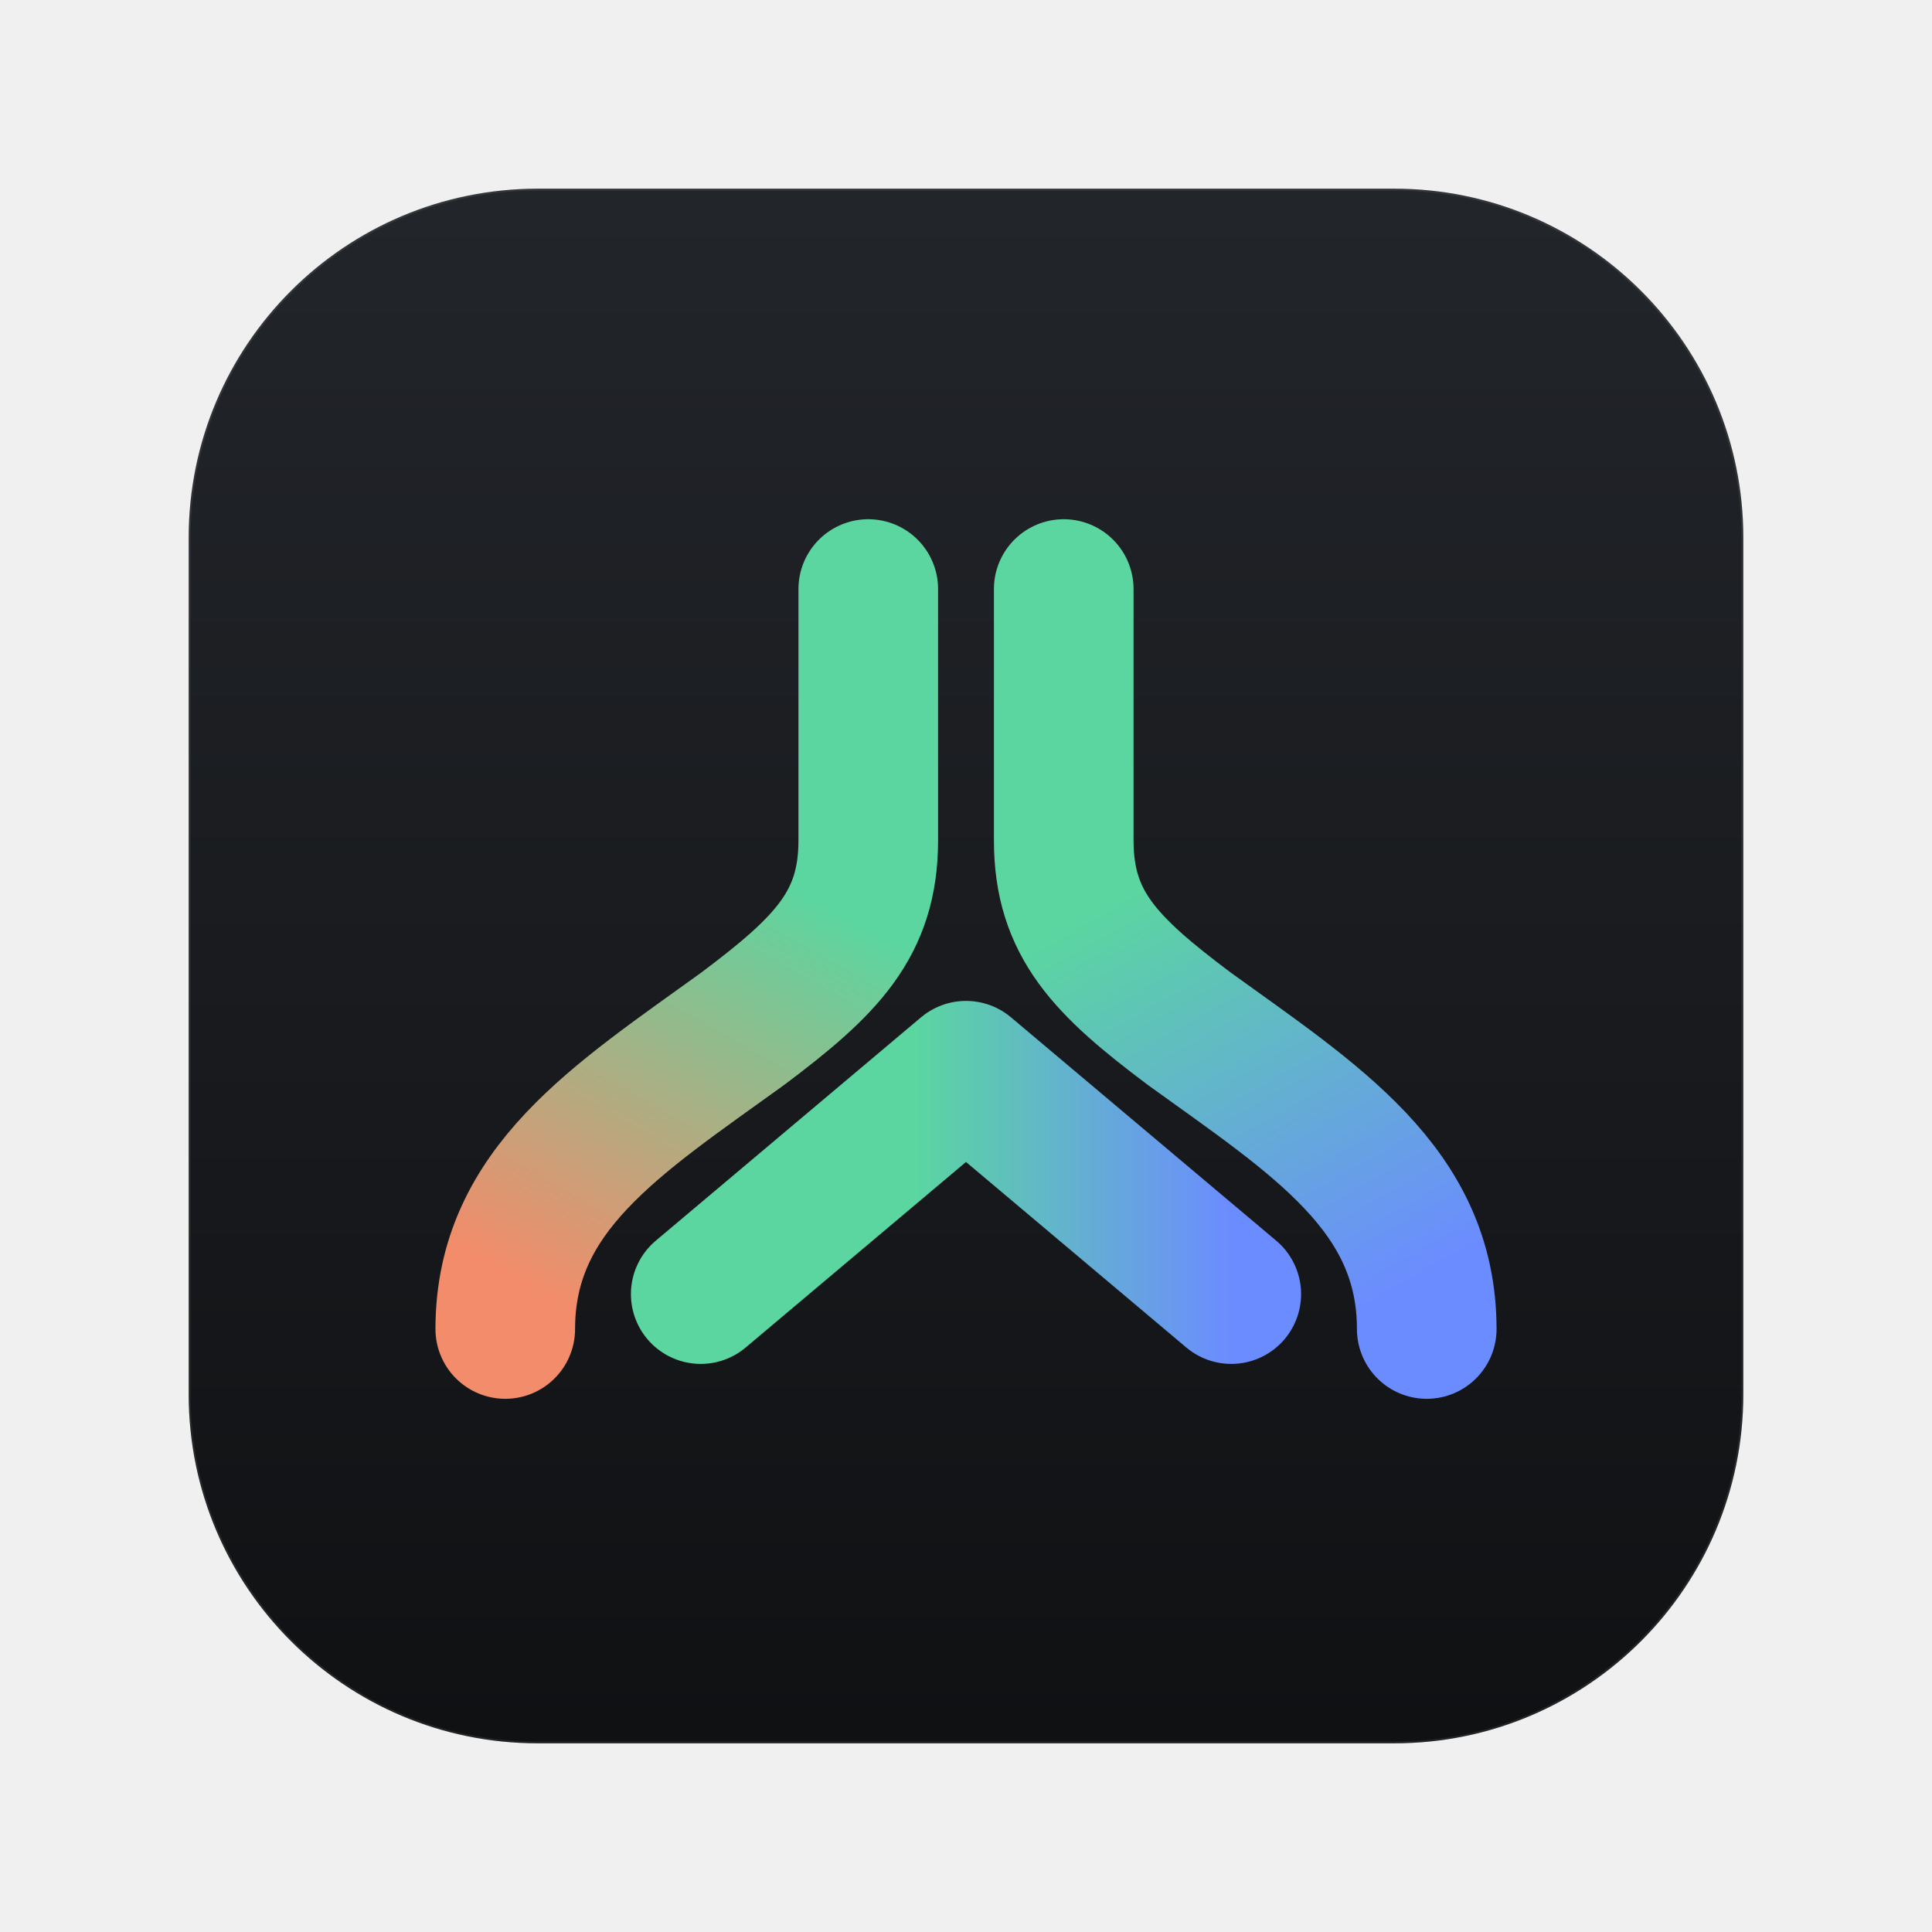
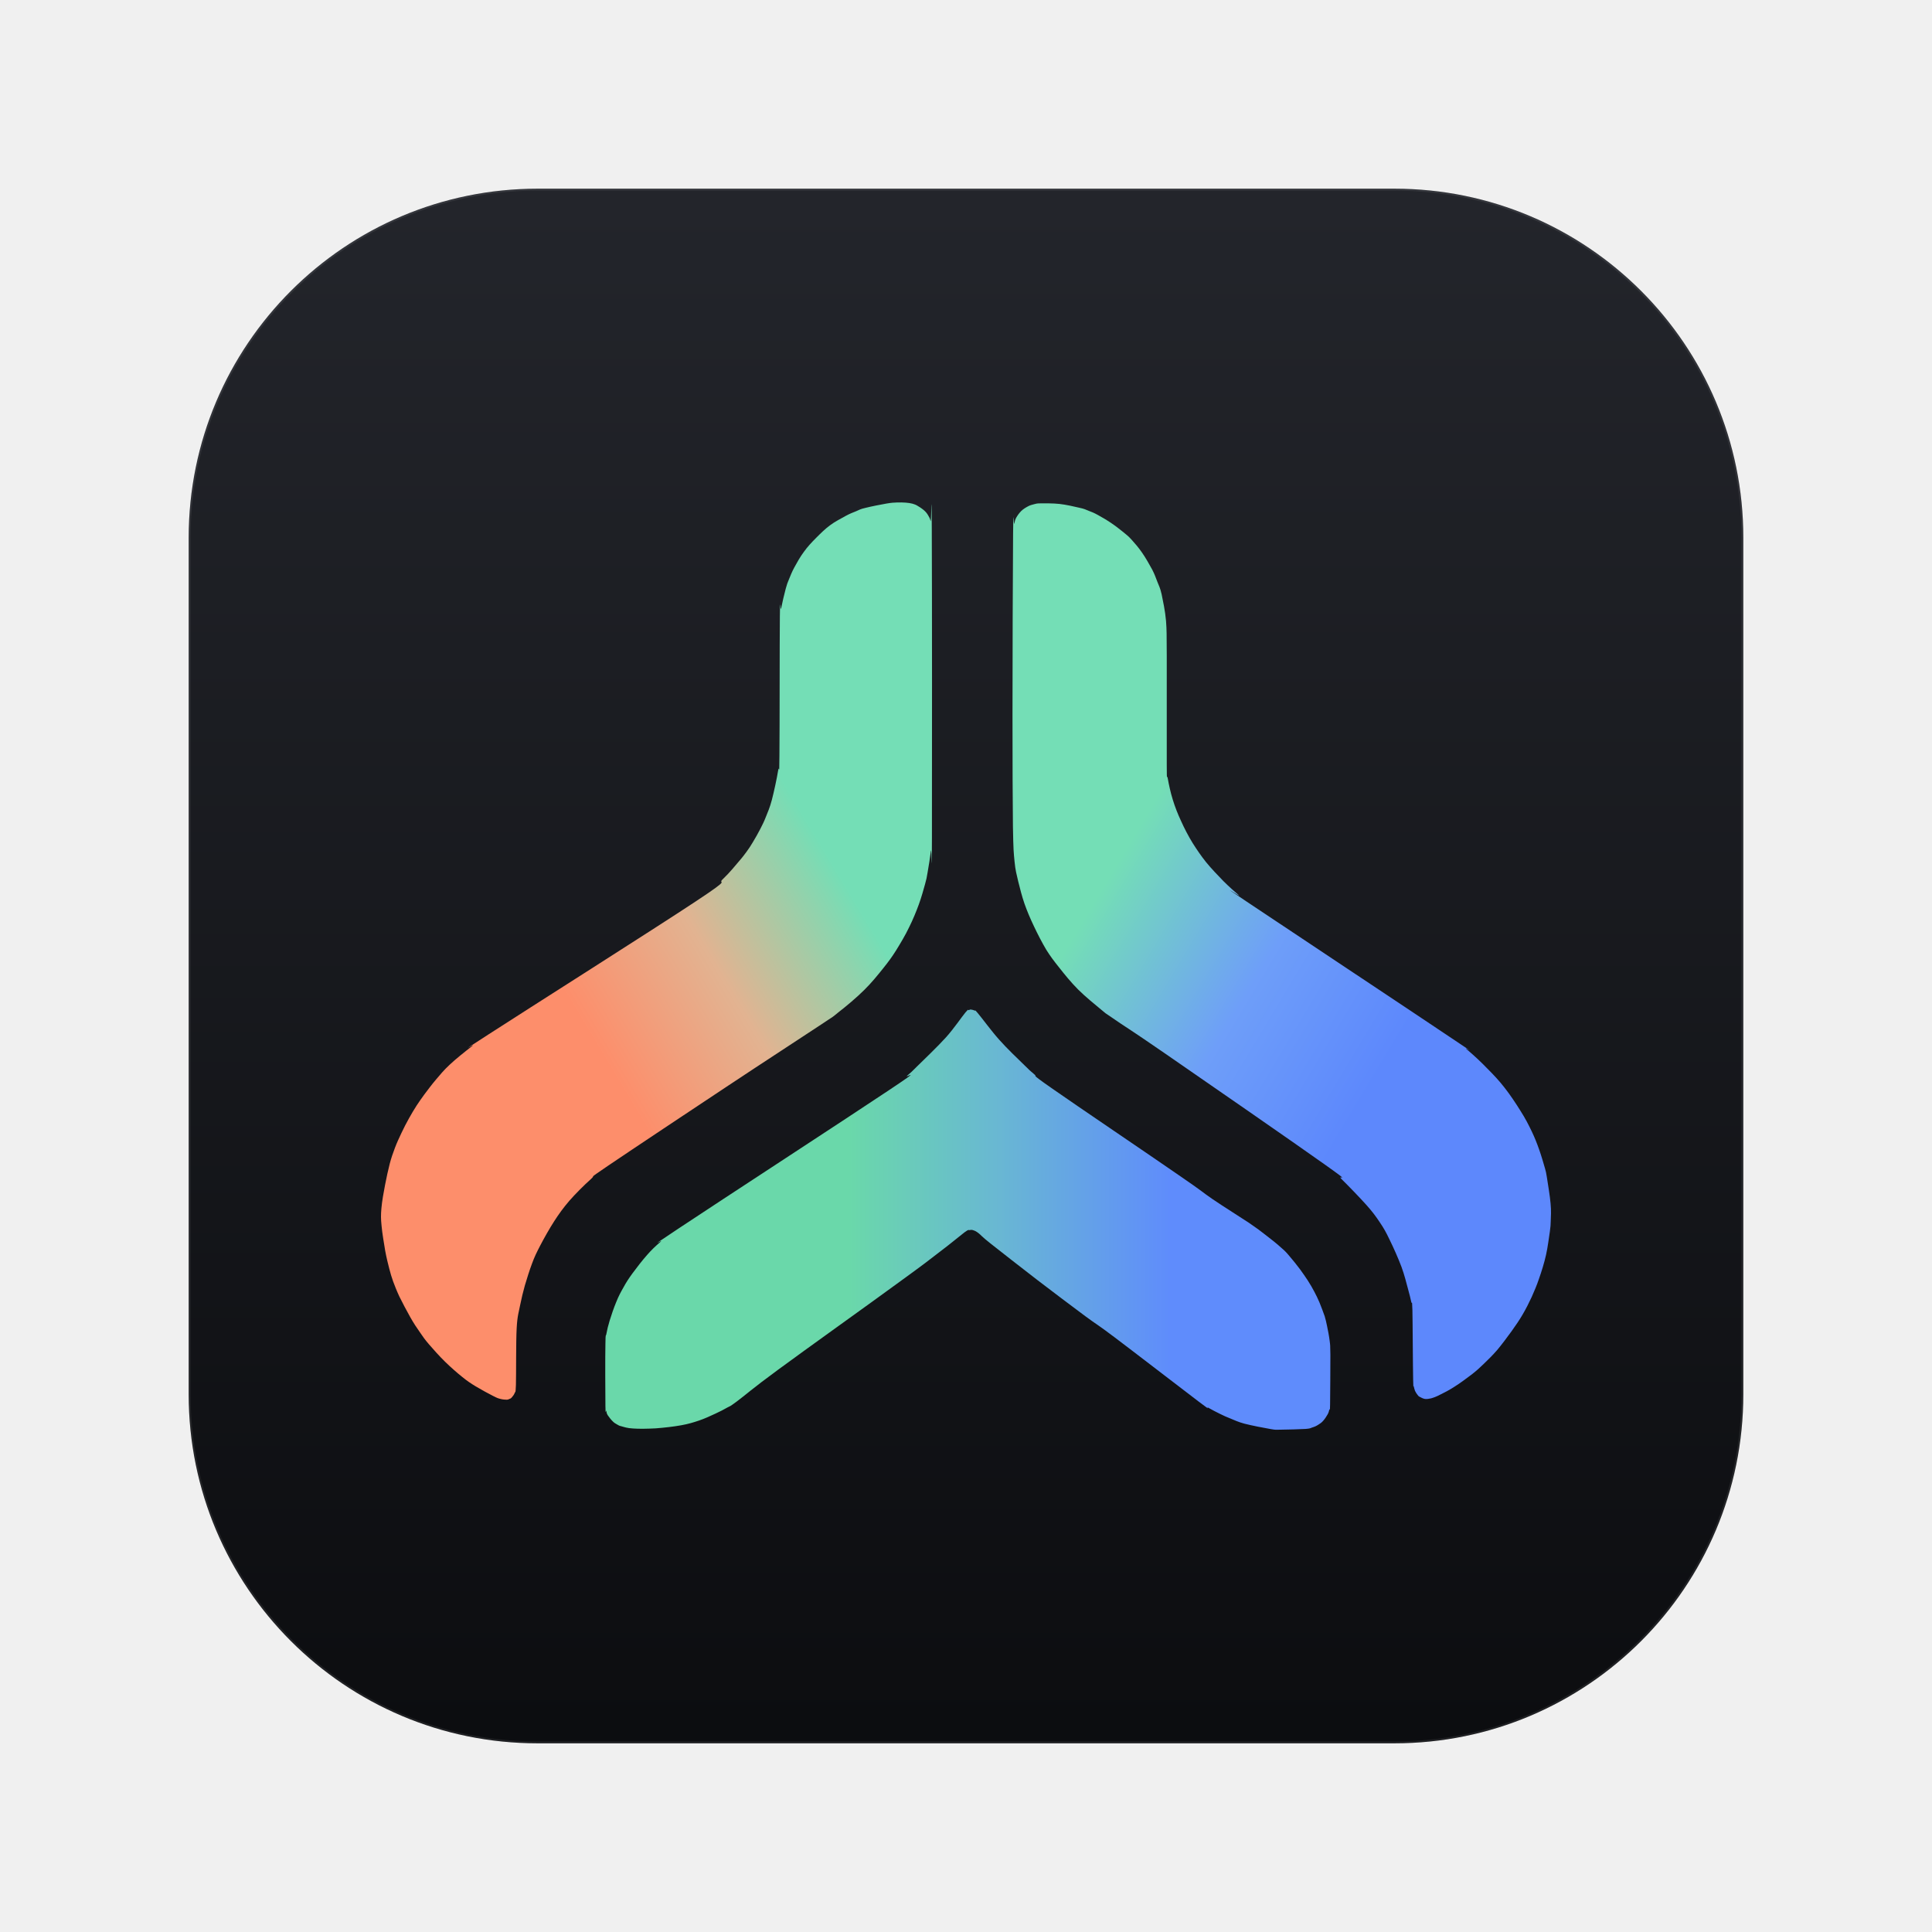
- <svg xmlns="http://www.w3.org/2000/svg" width="1024" height="1024" viewBox="0 0 1024 1024">
+ <svg xmlns="http://www.w3.org/2000/svg" viewBox="0 0 1024 1024">
  <defs>
+     <linearGradient id="l" gradientUnits="userSpaceOnUse" x1="44" y1="40" x2="14" y2="58">
+       <stop offset="0.12" stop-color="#74DEB6" />
+       <stop offset="0.42" stop-color="#E2B391" />
+       <stop offset="0.7" stop-color="#FD8E6B" />
+     </linearGradient>
+     <linearGradient id="r" gradientUnits="userSpaceOnUse" x1="56" y1="40" x2="86" y2="58">
+       <stop offset="0.15" stop-color="#74DEB6" />
+       <stop offset="0.5" stop-color="#6E9EF9" />
+       <stop offset="0.8" stop-color="#5D88FC" />
+     </linearGradient>
+     <linearGradient id="m" gradientUnits="userSpaceOnUse" x1="30" y1="0" x2="70" y2="0">
+       <stop offset="0.3" stop-color="#6AD8AA" />
+       <stop offset="0.55" stop-color="#69B8D2" />
+       <stop offset="0.85" stop-color="#5F8CFC" />
+     </linearGradient>
    <linearGradient id="bg" x1="0" y1="0" x2="0" y2="1">
-       <stop offset="0" stop-color="#22252A" />
-       <stop offset="1" stop-color="#101113" />
-     </linearGradient>
-     <linearGradient id="l" gradientUnits="userSpaceOnUse" x1="43" y1="30" x2="17" y2="76">
-       <stop offset="0.2" stop-color="#5BD6A0" />
-       <stop offset="0.85" stop-color="#F28C6A" />
-     </linearGradient>
-     <linearGradient id="r" gradientUnits="userSpaceOnUse" x1="57" y1="30" x2="83" y2="76">
-       <stop offset="0.2" stop-color="#5BD6A0" />
-       <stop offset="0.85" stop-color="#6B8CFF" />
-     </linearGradient>
-     <linearGradient id="m" gradientUnits="userSpaceOnUse" x1="31" y1="0" x2="69" y2="0">
-       <stop offset="0.4" stop-color="#5BD6A0" />
-       <stop offset="1" stop-color="#6B8CFF" />
+       <stop offset="0" stop-color="#23252B" />
+       <stop offset="1" stop-color="#0C0D10" />
    </linearGradient>
  </defs>
  <rect x="100" y="100" width="824" height="824" rx="185" fill="url(#bg)" />
-   <rect x="100.5" y="100.5" width="823" height="823" rx="184.5" fill="none" stroke="#FFFFFF" stroke-opacity=".08" />
-   <g transform="translate(512 512) scale(7.4) translate(-50 -50)">
-     <g transform="translate(0 5)" fill="none" stroke-width="10" stroke-linecap="round" stroke-linejoin="round">
-       <path d="M43 18V36C43 42 40 45 34 49.5C25 56 17 61 17 71" stroke="url(#l)" />
-       <path d="M57 18V36C57 42 60 45 66 49.5C75 56 83 61 83 71" stroke="url(#r)" />
-       <path d="M31 68.5L50 52.5L69 68.5" stroke="url(#m)" />
-     </g>
+   <rect x="100.5" y="100.5" width="823" height="823" rx="184.5" fill="none" stroke="#fff" stroke-opacity="0.08" />
+   <g transform="translate(512 512) scale(7.75) translate(-50 -50)">
+     <path d="M46.64 18.50C46.51 18.43 46.45 18.42 46.33 18.38C46.20 18.35 46.05 18.32 45.87 18.31C45.70 18.30 45.49 18.29 45.28 18.30C45.06 18.31 44.94 18.31 44.58 18.37C44.22 18.43 43.47 18.58 43.12 18.67C42.77 18.75 42.71 18.80 42.48 18.90C42.26 18.99 42.06 19.06 41.77 19.22C41.47 19.39 41.03 19.61 40.70 19.86C40.36 20.11 40.05 20.42 39.75 20.72C39.45 21.02 39.15 21.34 38.91 21.68C38.66 22.01 38.43 22.43 38.26 22.74C38.09 23.05 37.99 23.32 37.89 23.56C37.79 23.80 37.76 23.87 37.67 24.20C37.58 24.53 37.42 25.21 37.36 25.53C37.29 25.85 37.29 24.43 37.27 26.10C37.25 27.78 37.26 33.82 37.24 35.58C37.22 37.33 37.24 36.13 37.15 36.64C37.07 37.15 36.86 38.12 36.72 38.65C36.58 39.18 36.44 39.48 36.31 39.81C36.18 40.15 36.07 40.35 35.93 40.63C35.78 40.92 35.59 41.26 35.43 41.52C35.28 41.78 35.15 41.97 34.99 42.19C34.83 42.40 34.76 42.51 34.49 42.82C34.22 43.13 33.88 43.57 33.39 44.04C32.89 44.50 34.20 43.81 31.52 45.58C28.84 47.36 19.86 53.05 17.31 54.70C14.76 56.35 16.64 55.14 16.21 55.49C15.77 55.83 15.10 56.36 14.69 56.75C14.28 57.13 14.04 57.43 13.75 57.77C13.46 58.11 13.18 58.49 12.96 58.78C12.74 59.08 12.61 59.27 12.43 59.54C12.26 59.81 12.08 60.10 11.91 60.41C11.73 60.73 11.55 61.08 11.39 61.42C11.23 61.76 11.07 62.10 10.94 62.45C10.81 62.80 10.70 63.10 10.59 63.52C10.48 63.94 10.37 64.46 10.27 64.97C10.17 65.48 10.06 66.10 10.02 66.57C9.98 67.03 9.98 67.28 10.03 67.76C10.07 68.25 10.20 68.99 10.28 69.48C10.37 69.97 10.47 70.36 10.56 70.71C10.65 71.06 10.71 71.25 10.82 71.57C10.94 71.89 11.06 72.20 11.25 72.61C11.45 73.02 11.76 73.60 11.99 74.01C12.22 74.42 12.44 74.75 12.66 75.06C12.87 75.37 12.98 75.53 13.27 75.87C13.56 76.21 14.01 76.71 14.39 77.08C14.77 77.45 15.18 77.81 15.53 78.09C15.87 78.37 16.11 78.53 16.47 78.75C16.82 78.96 17.37 79.26 17.65 79.40C17.94 79.55 18.01 79.57 18.17 79.61C18.32 79.65 18.48 79.66 18.58 79.66C18.68 79.66 18.71 79.64 18.77 79.61C18.82 79.59 18.86 79.59 18.93 79.51C18.99 79.44 19.09 79.33 19.14 79.19C19.18 79.04 19.19 79.37 19.22 78.64C19.24 77.90 19.22 75.69 19.27 74.78C19.32 73.87 19.42 73.67 19.51 73.18C19.61 72.69 19.70 72.32 19.83 71.85C19.97 71.38 20.15 70.80 20.32 70.35C20.49 69.89 20.63 69.60 20.88 69.12C21.13 68.64 21.51 67.96 21.84 67.45C22.17 66.94 22.46 66.54 22.87 66.06C23.29 65.58 23.89 64.98 24.34 64.58C24.78 64.18 23.95 64.73 25.52 63.66C27.10 62.59 31.37 59.75 33.77 58.16C36.18 56.56 38.71 54.92 39.96 54.09C41.21 53.26 40.76 53.58 41.27 53.17C41.79 52.77 42.53 52.15 43.04 51.64C43.55 51.14 43.99 50.59 44.35 50.14C44.71 49.69 44.93 49.39 45.22 48.93C45.51 48.46 45.86 47.88 46.11 47.35C46.37 46.83 46.59 46.29 46.77 45.80C46.95 45.31 47.10 44.76 47.20 44.40C47.30 44.03 47.31 43.99 47.37 43.62C47.44 43.24 47.55 42.53 47.60 42.13C47.65 41.72 47.66 44.85 47.67 41.18C47.68 37.52 47.68 23.75 47.66 20.14C47.65 16.54 47.63 19.73 47.58 19.57C47.54 19.40 47.48 19.29 47.40 19.16C47.32 19.03 47.24 18.93 47.11 18.82C46.98 18.71 46.77 18.57 46.64 18.50Z" fill="url(#l)" />
+     <path d="M54.23 18.57C54.08 18.65 53.90 18.76 53.77 18.89C53.64 19.02 53.52 19.19 53.44 19.33C53.36 19.48 53.34 19.57 53.30 19.75C53.26 19.94 53.24 18.27 53.22 20.45C53.20 22.63 53.18 29.48 53.18 32.82C53.18 36.15 53.19 38.79 53.21 40.47C53.24 42.14 53.26 42.23 53.32 42.85C53.38 43.48 53.46 43.73 53.57 44.21C53.69 44.69 53.82 45.22 54.00 45.74C54.18 46.25 54.40 46.77 54.65 47.29C54.90 47.82 55.21 48.42 55.49 48.89C55.78 49.35 56.00 49.64 56.36 50.09C56.72 50.55 57.18 51.12 57.66 51.60C58.14 52.08 58.85 52.66 59.25 52.99C59.65 53.32 59.35 53.10 60.07 53.59C60.78 54.09 61.13 54.27 63.55 55.94C65.97 57.61 72.55 62.16 74.57 63.60C76.60 65.04 75.24 64.15 75.71 64.60C76.18 65.06 76.94 65.85 77.38 66.34C77.81 66.82 78.04 67.14 78.30 67.53C78.57 67.93 78.73 68.21 78.97 68.72C79.22 69.22 79.57 70.01 79.78 70.57C79.99 71.14 80.12 71.69 80.23 72.09C80.34 72.49 80.40 72.73 80.45 72.97C80.50 73.22 80.50 72.66 80.53 73.55C80.55 74.43 80.56 77.40 80.58 78.27C80.60 79.13 80.60 78.61 80.62 78.74C80.65 78.87 80.67 78.96 80.71 79.06C80.76 79.16 80.82 79.26 80.88 79.33C80.93 79.39 80.94 79.42 81.02 79.46C81.11 79.51 81.26 79.59 81.39 79.61C81.52 79.62 81.63 79.61 81.80 79.57C81.98 79.52 82.15 79.46 82.42 79.32C82.69 79.19 83.04 79.01 83.41 78.77C83.78 78.54 84.29 78.16 84.63 77.90C84.96 77.64 85.13 77.48 85.42 77.20C85.70 76.93 86.01 76.63 86.33 76.26C86.64 75.89 87.02 75.38 87.31 74.98C87.60 74.57 87.84 74.23 88.07 73.83C88.30 73.44 88.50 73.04 88.69 72.63C88.87 72.22 89.03 71.86 89.19 71.38C89.36 70.90 89.55 70.29 89.67 69.75C89.79 69.22 89.87 68.54 89.93 68.16C89.98 67.77 89.98 67.77 89.99 67.45C90.00 67.14 90.03 66.75 89.98 66.25C89.94 65.74 89.78 64.81 89.72 64.41C89.65 64.01 89.68 64.16 89.60 63.85C89.51 63.54 89.35 62.98 89.20 62.56C89.05 62.13 88.90 61.75 88.69 61.31C88.48 60.87 88.25 60.42 87.93 59.92C87.62 59.42 87.21 58.80 86.83 58.32C86.45 57.83 86.08 57.44 85.65 57.01C85.23 56.57 84.69 56.07 84.26 55.71C83.83 55.35 85.56 56.51 83.05 54.83C80.54 53.14 71.60 47.21 69.20 45.60C66.80 43.99 68.92 45.39 68.66 45.16C68.39 44.93 67.98 44.57 67.61 44.20C67.24 43.82 66.77 43.33 66.42 42.90C66.07 42.46 65.79 42.05 65.50 41.59C65.21 41.12 64.93 40.58 64.71 40.09C64.48 39.60 64.29 39.11 64.14 38.62C63.99 38.14 63.87 37.58 63.80 37.18C63.73 36.78 63.74 37.63 63.73 36.24C63.72 34.84 63.74 30.45 63.73 28.82C63.72 27.18 63.73 27.11 63.68 26.40C63.62 25.70 63.47 25.03 63.38 24.58C63.28 24.14 63.20 24.01 63.09 23.73C62.98 23.45 62.91 23.23 62.74 22.90C62.56 22.57 62.28 22.07 62.04 21.73C61.80 21.38 61.52 21.06 61.32 20.84C61.11 20.61 61.03 20.55 60.81 20.37C60.58 20.19 60.28 19.94 59.98 19.74C59.68 19.53 59.27 19.29 59.01 19.15C58.74 19.00 58.60 18.95 58.39 18.87C58.18 18.78 58.08 18.73 57.75 18.66C57.42 18.58 56.84 18.45 56.40 18.40C55.95 18.35 55.39 18.36 55.10 18.36C54.81 18.36 54.79 18.39 54.65 18.42C54.50 18.46 54.37 18.49 54.23 18.57Z" fill="url(#r)" />
+     <path d="M74.87 75.63C74.83 75.30 74.75 74.89 74.69 74.61C74.63 74.33 74.61 74.22 74.53 73.95C74.44 73.68 74.28 73.28 74.17 73.00C74.05 72.72 73.96 72.54 73.83 72.29C73.70 72.04 73.54 71.76 73.37 71.50C73.21 71.25 73.05 71.03 72.85 70.75C72.64 70.47 72.34 70.09 72.12 69.84C71.91 69.59 71.83 69.50 71.55 69.26C71.28 69.01 70.84 68.66 70.47 68.38C70.11 68.10 69.96 67.98 69.36 67.57C68.76 67.17 67.68 66.50 66.87 65.95C66.07 65.40 66.37 65.55 64.53 64.29C62.70 63.02 57.49 59.50 55.85 58.35C54.20 57.20 54.98 57.66 54.66 57.40C54.35 57.14 54.38 57.16 53.98 56.77C53.58 56.38 52.79 55.63 52.27 55.04C51.74 54.45 51.10 53.57 50.82 53.24C50.54 52.91 50.68 53.09 50.60 53.05C50.52 53.01 50.42 52.99 50.35 52.98C50.29 52.97 50.26 52.98 50.19 53.02C50.13 53.05 50.22 52.87 49.96 53.18C49.70 53.49 49.18 54.27 48.63 54.88C48.08 55.49 47.11 56.42 46.67 56.85C46.23 57.29 46.31 57.21 45.99 57.49C45.66 57.77 47.32 56.77 44.72 58.50C42.12 60.24 32.99 66.19 30.39 67.92C27.79 69.65 29.47 68.56 29.10 68.87C28.74 69.18 28.51 69.40 28.20 69.75C27.88 70.11 27.46 70.65 27.19 71.02C26.92 71.39 26.76 71.64 26.58 71.97C26.39 72.30 26.23 72.60 26.08 72.98C25.92 73.36 25.74 73.89 25.63 74.25C25.52 74.61 25.46 74.87 25.41 75.14C25.37 75.40 25.35 75.01 25.34 75.84C25.32 76.66 25.33 79.32 25.34 80.08C25.35 80.85 25.37 80.32 25.40 80.43C25.42 80.54 25.43 80.62 25.51 80.74C25.59 80.86 25.75 81.06 25.86 81.16C25.96 81.26 26.03 81.29 26.13 81.35C26.23 81.40 26.25 81.44 26.44 81.48C26.62 81.53 26.83 81.61 27.23 81.63C27.62 81.66 28.23 81.65 28.78 81.62C29.33 81.58 30.03 81.50 30.52 81.41C31.02 81.32 31.34 81.22 31.73 81.09C32.12 80.96 32.55 80.76 32.87 80.61C33.19 80.46 33.43 80.34 33.67 80.20C33.92 80.06 33.76 80.20 34.34 79.77C34.92 79.34 35.31 78.96 37.15 77.61C38.98 76.26 43.52 73.02 45.36 71.67C47.21 70.33 47.44 70.14 48.19 69.56C48.95 68.99 49.55 68.48 49.89 68.22C50.24 67.97 50.14 68.08 50.25 68.06C50.35 68.04 50.42 68.04 50.52 68.08C50.63 68.12 50.69 68.14 50.88 68.29C51.07 68.44 51.01 68.45 51.68 68.98C52.34 69.50 53.78 70.63 54.86 71.46C55.94 72.29 57.29 73.30 58.16 73.95C59.04 74.60 58.84 74.40 60.13 75.37C61.42 76.34 64.83 78.97 65.90 79.78C66.97 80.59 66.33 80.07 66.57 80.21C66.82 80.35 67.12 80.51 67.37 80.63C67.63 80.76 67.81 80.84 68.09 80.95C68.37 81.06 68.59 81.18 69.04 81.30C69.50 81.42 70.42 81.60 70.84 81.67C71.25 81.74 71.15 81.71 71.55 81.71C71.95 81.71 72.87 81.68 73.23 81.66C73.58 81.63 73.53 81.61 73.68 81.56C73.82 81.52 73.96 81.46 74.08 81.38C74.21 81.30 74.32 81.23 74.43 81.10C74.54 80.98 74.67 80.78 74.74 80.65C74.81 80.52 74.82 80.44 74.85 80.33C74.87 80.22 74.89 80.61 74.90 79.98C74.91 79.36 74.92 77.31 74.92 76.59C74.91 75.86 74.91 75.96 74.87 75.63Z" fill="url(#m)" />
  </g>
</svg>
